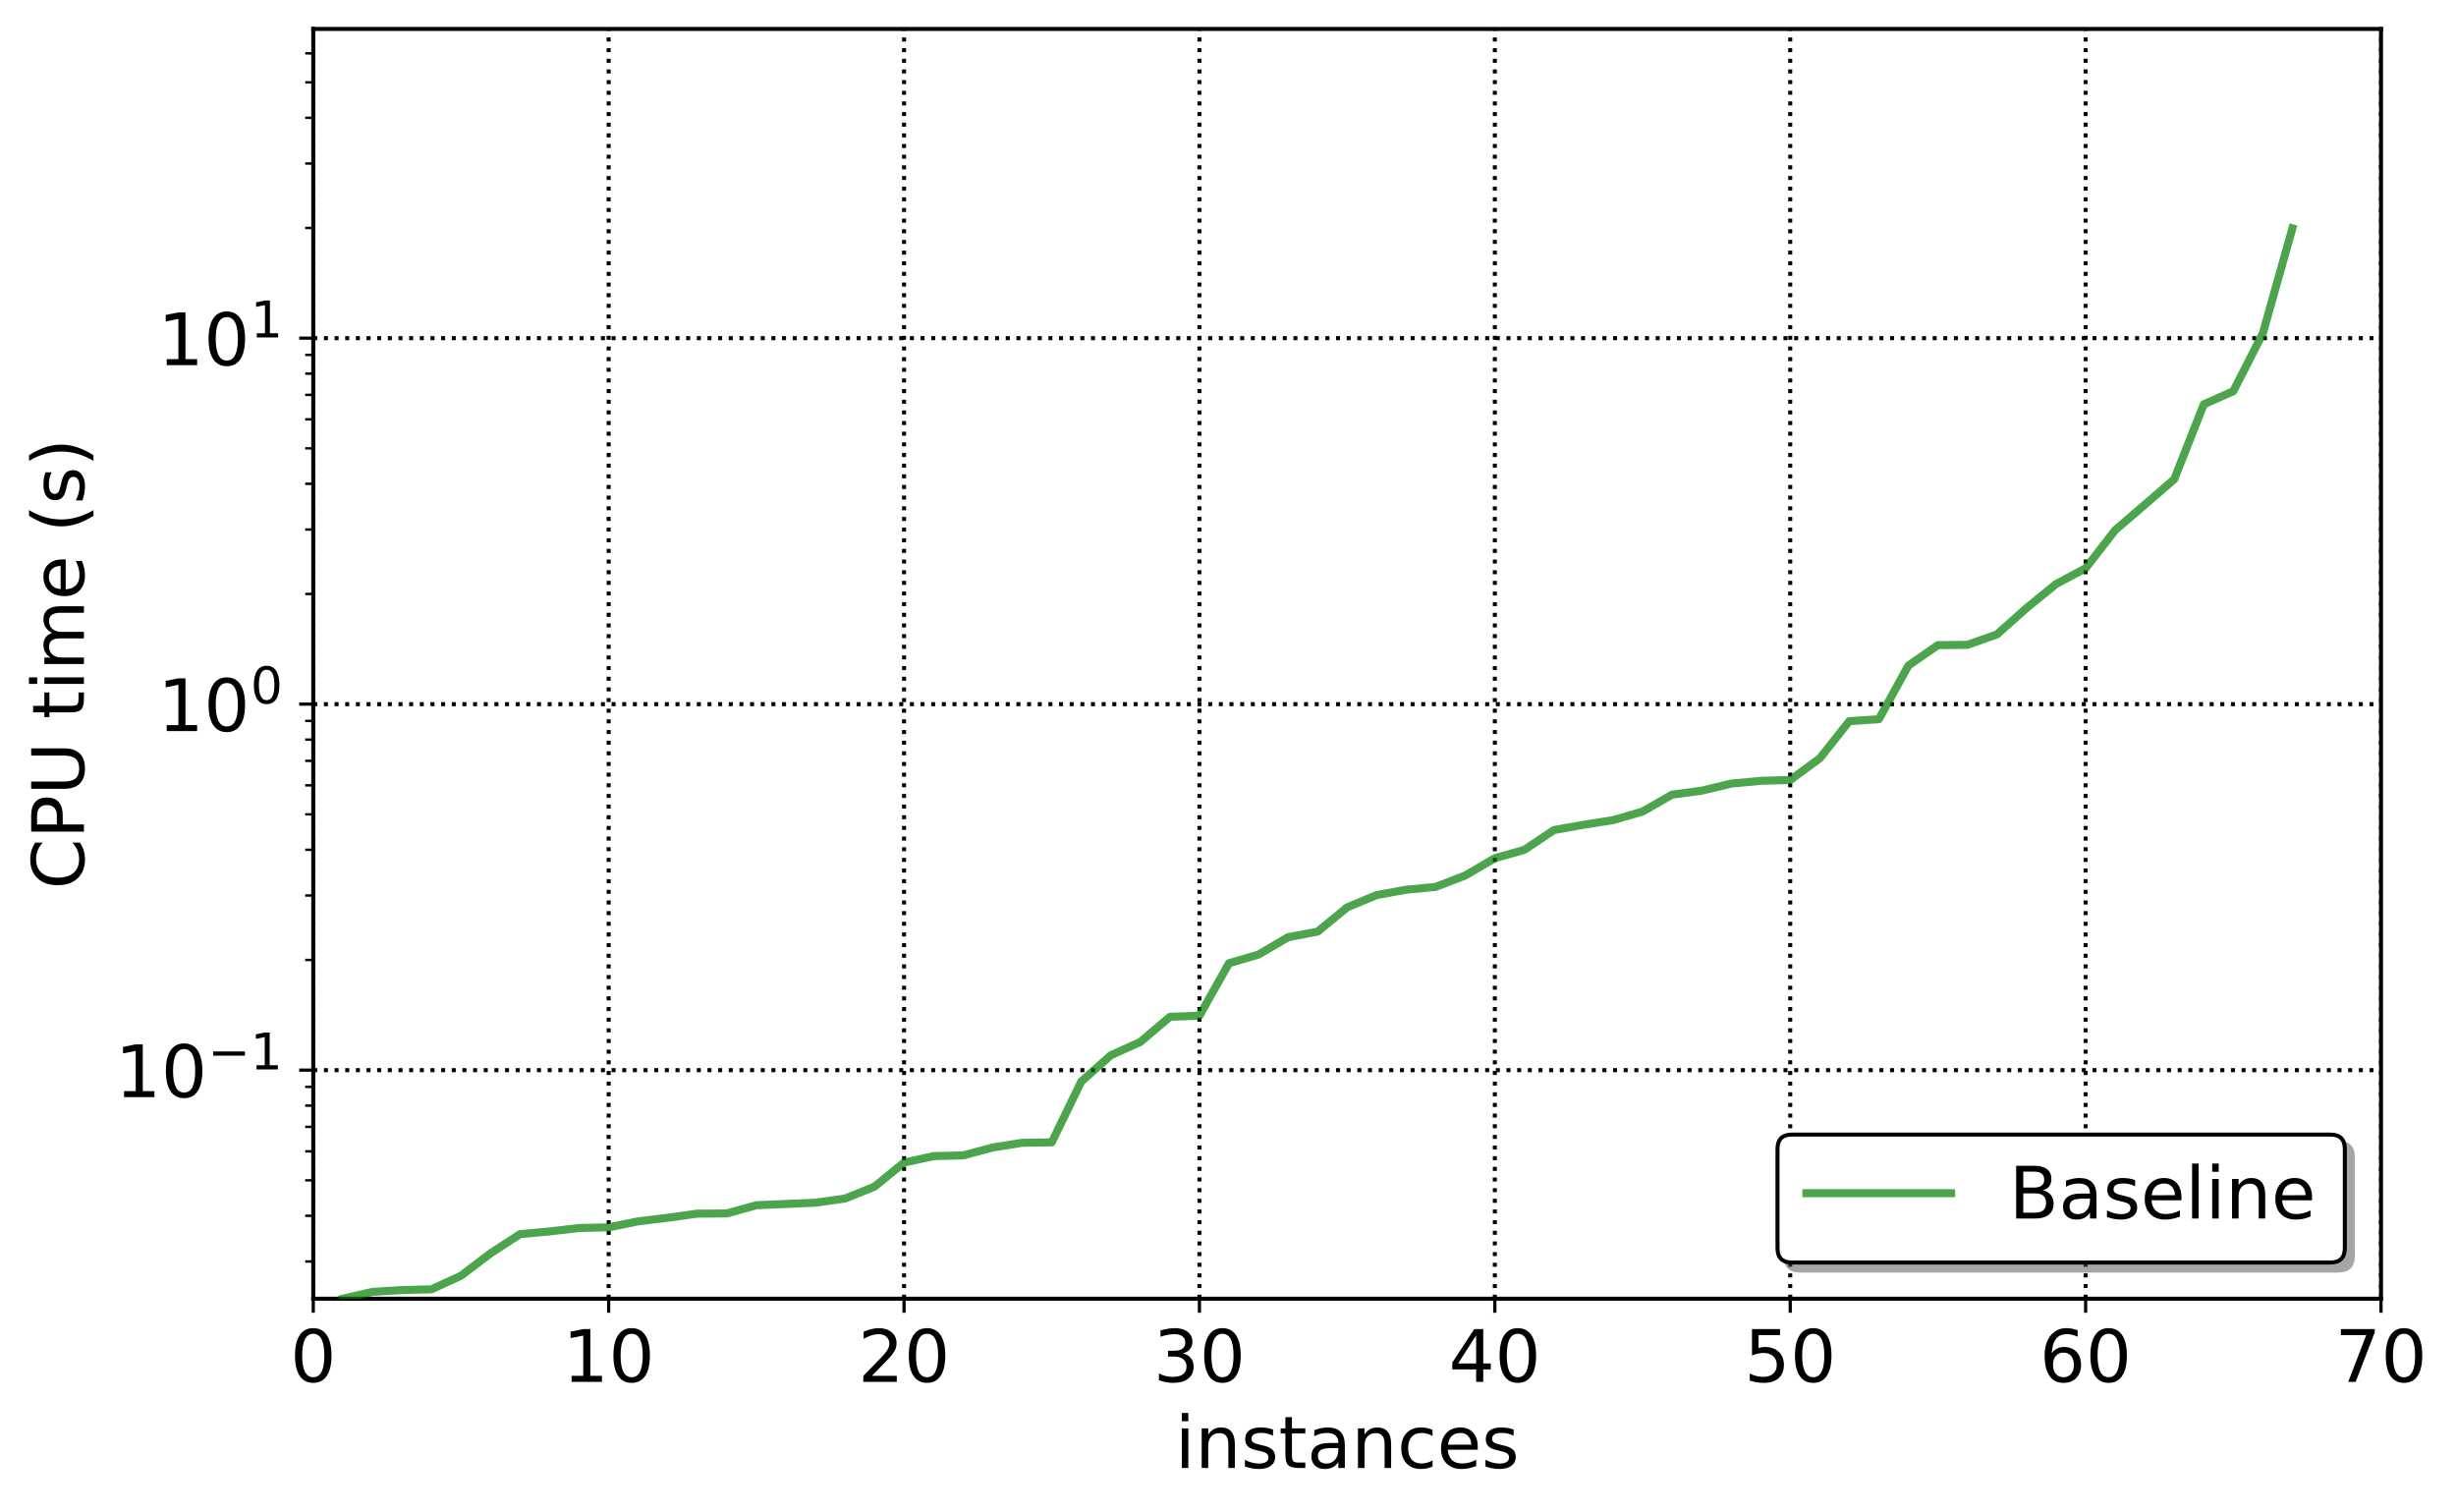
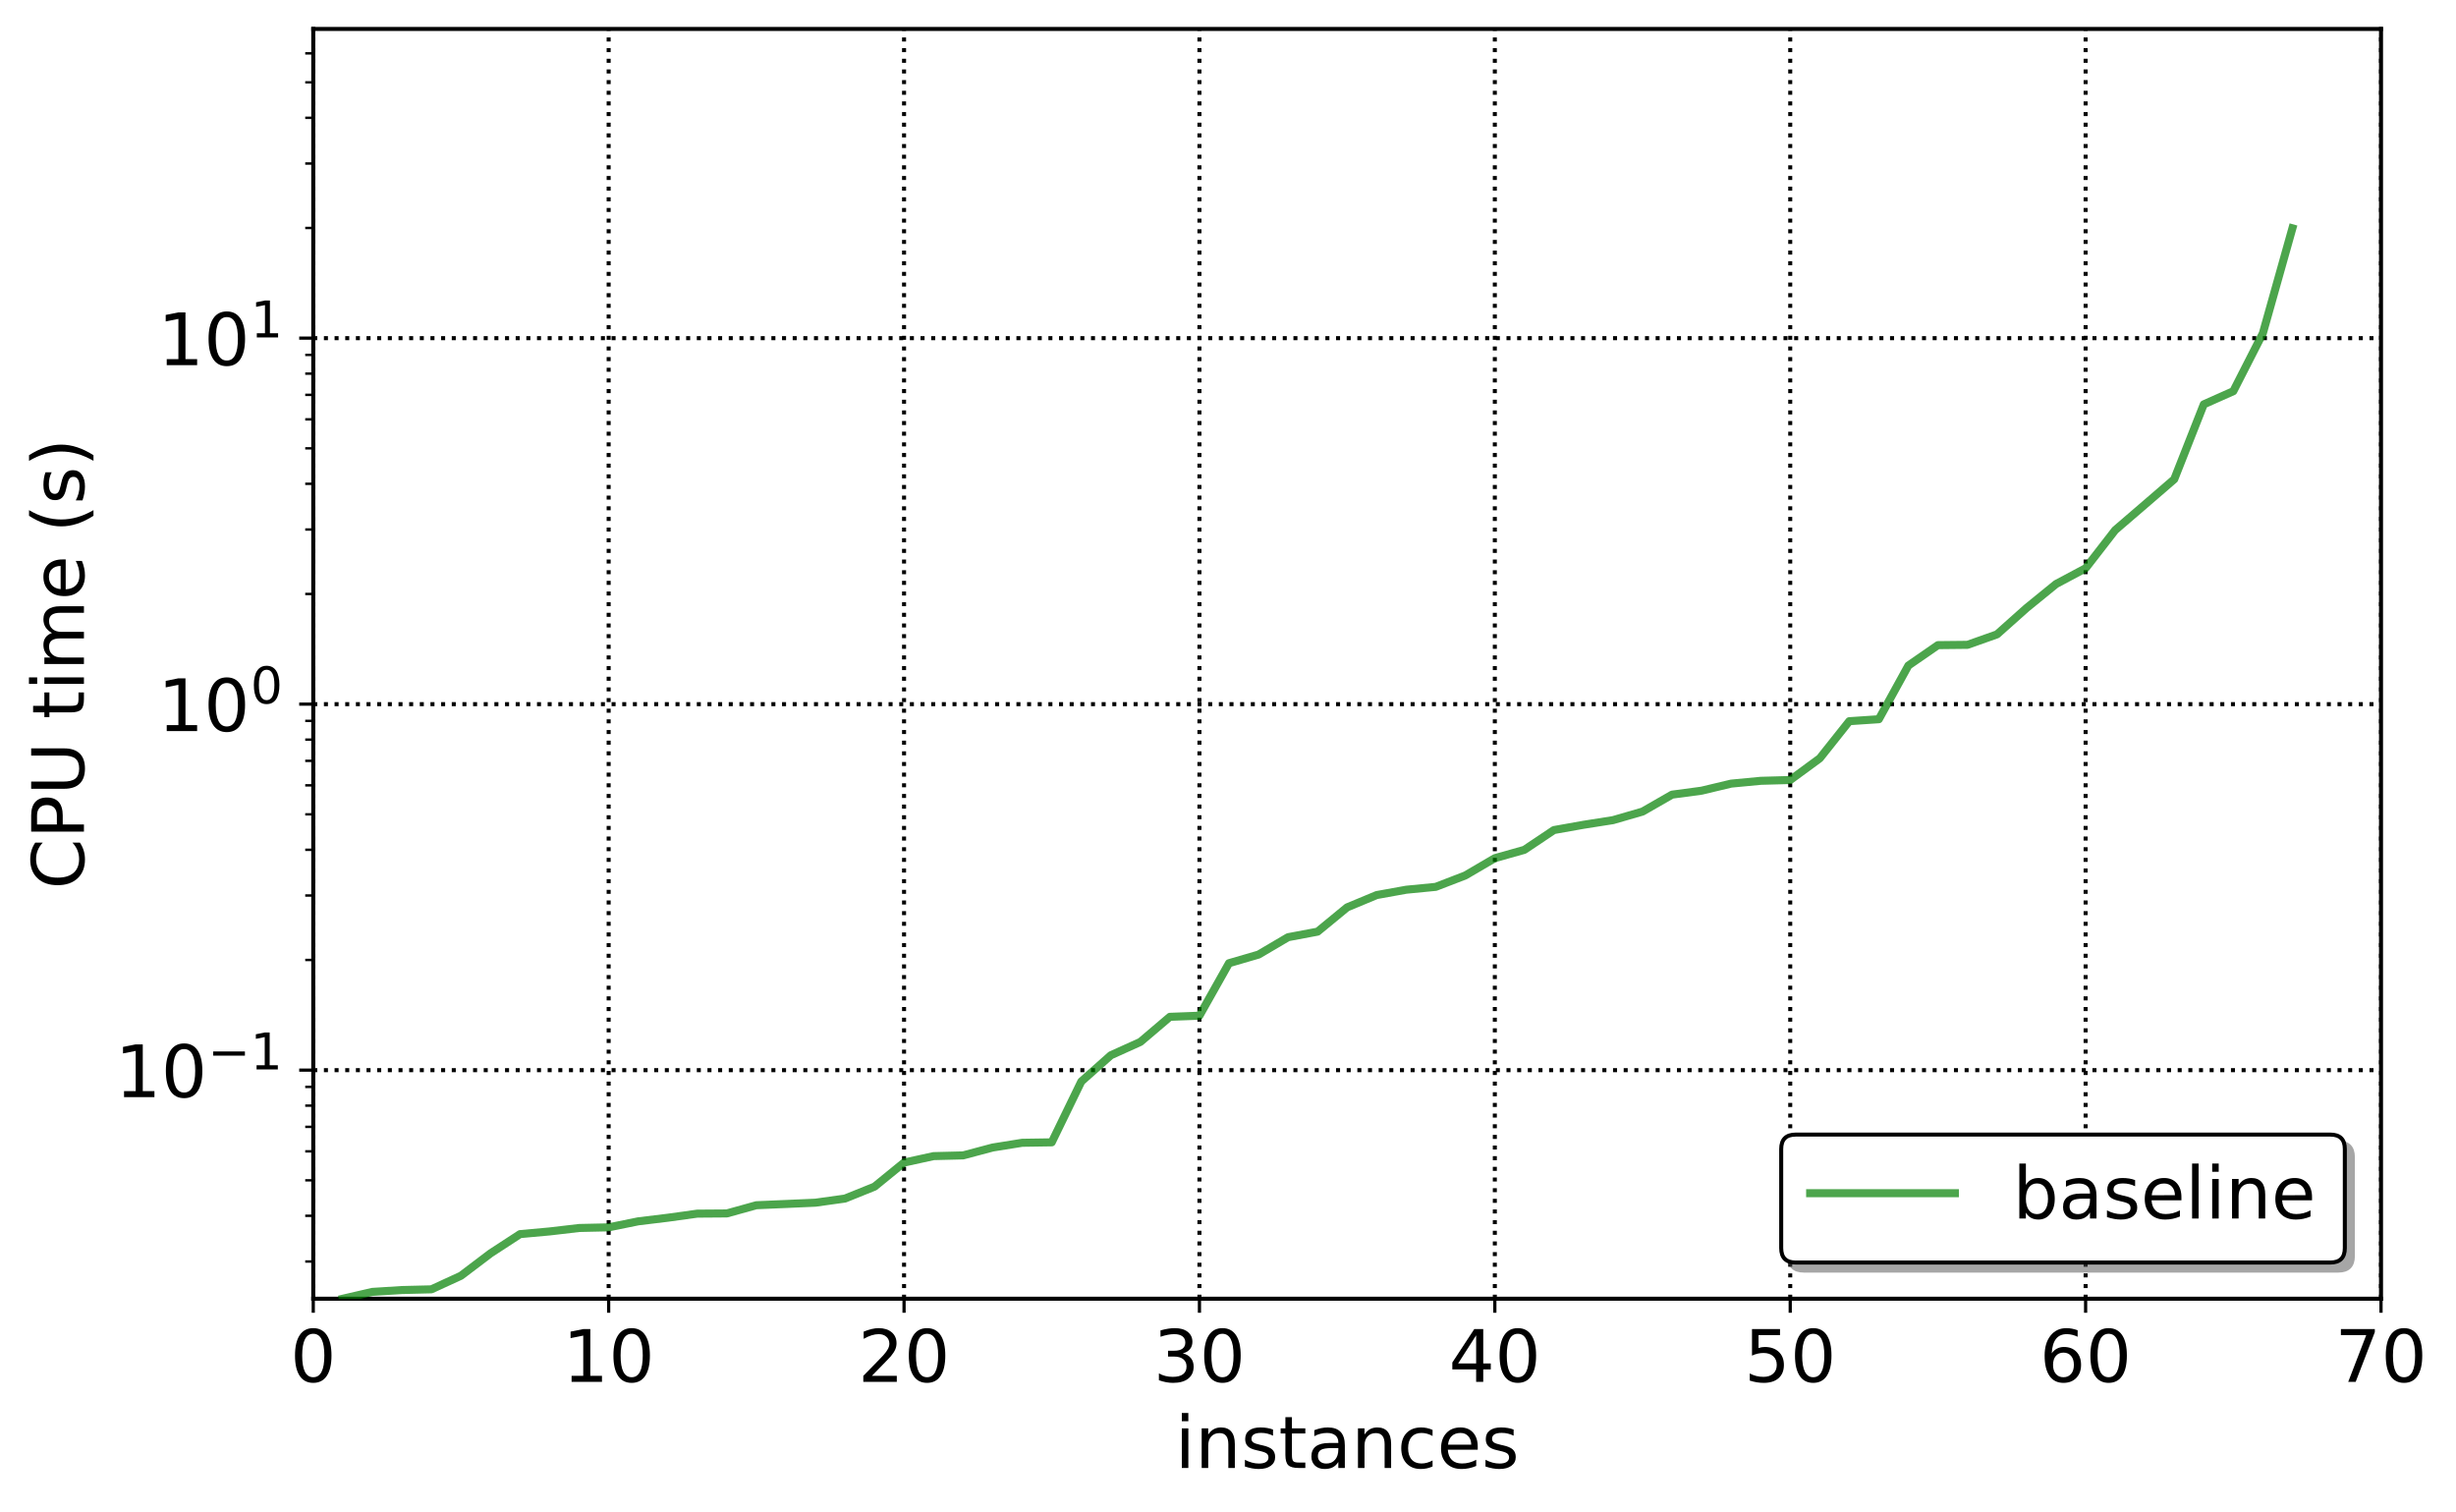
<svg xmlns="http://www.w3.org/2000/svg" xmlns:xlink="http://www.w3.org/1999/xlink" width="610.899pt" height="376.061pt" viewBox="0 0 610.899 376.061" version="1.1">
  <defs>
    <style type="text/css">*{stroke-linejoin: round; stroke-linecap: butt}</style>
  </defs>
  <g id="figure_1">
    <g id="patch_1">
      <path d="M 0 376.061  L 610.899 376.061  L 610.899 0  L 0 0  z " style="fill: #ffffff" />
    </g>
    <g id="axes_1">
      <g id="patch_2">
        <path d="M 77.921 323.02  L 592.247 323.02  L 592.247 7.2  L 77.921 7.2  z " style="fill: #ffffff" />
      </g>
      <g id="matplotlib.axis_1">
        <g id="xtick_1">
          <g id="line2d_1">
-             <path d="M 77.921 323.02  L 77.921 7.2  " clip-path="url(#pae7930eea4)" style="fill: none; stroke-dasharray: 1,1.65; stroke-dashoffset: 0; stroke: #000000" />
+             <path d="M 77.921 323.02  L 77.921 7.2  " clip-path="url(#pc6c6a4ef9d)" style="fill: none; stroke-dasharray: 1,1.65; stroke-dashoffset: 0; stroke: #000000" />
          </g>
          <g id="line2d_2">
            <defs>
-               <path id="m07f8ec236f" d="M 0 0  L 0 3.5  " style="stroke: #000000; stroke-width: 0.8" />
+               <path id="me7d4c1f63d" d="M 0 0  L 0 3.5  " style="stroke: #000000; stroke-width: 0.8" />
            </defs>
            <g>
-               <use xlink:href="#m07f8ec236f" x="77.921" y="323.02" style="stroke: #000000; stroke-width: 0.8" />
+               <use xlink:href="#me7d4c1f63d" x="77.921" y="323.02" style="stroke: #000000; stroke-width: 0.8" />
            </g>
          </g>
          <g id="text_1">
            <g transform="translate(72.19437 343.6973) scale(0.18 -0.18)">
              <defs>
                <path id="DejaVuSans-30" d="M 2034 4250  Q 1547 4250 1301 3770  Q 1056 3291 1056 2328  Q 1056 1369 1301 889  Q 1547 409 2034 409  Q 2525 409 2770 889  Q 3016 1369 3016 2328  Q 3016 3291 2770 3770  Q 2525 4250 2034 4250  z M 2034 4750  Q 2819 4750 3233 4129  Q 3647 3509 3647 2328  Q 3647 1150 3233 529  Q 2819 -91 2034 -91  Q 1250 -91 836 529  Q 422 1150 422 2328  Q 422 3509 836 4129  Q 1250 4750 2034 4750  z " transform="scale(0.015625)" />
              </defs>
              <use xlink:href="#DejaVuSans-30" />
            </g>
          </g>
        </g>
        <g id="xtick_2">
          <g id="line2d_3">
-             <path d="M 151.396 323.02  L 151.396 7.2  " clip-path="url(#pae7930eea4)" style="fill: none; stroke-dasharray: 1,1.65; stroke-dashoffset: 0; stroke: #000000" />
+             <path d="M 151.396 323.02  L 151.396 7.2  " clip-path="url(#pc6c6a4ef9d)" style="fill: none; stroke-dasharray: 1,1.65; stroke-dashoffset: 0; stroke: #000000" />
          </g>
          <g id="line2d_4">
            <g>
-               <use xlink:href="#m07f8ec236f" x="151.396" y="323.02" style="stroke: #000000; stroke-width: 0.8" />
+               <use xlink:href="#me7d4c1f63d" x="151.396" y="323.02" style="stroke: #000000; stroke-width: 0.8" />
            </g>
          </g>
          <g id="text_2">
            <g transform="translate(139.9433 343.6973) scale(0.18 -0.18)">
              <defs>
                <path id="DejaVuSans-31" d="M 794 531  L 1825 531  L 1825 4091  L 703 3866  L 703 4441  L 1819 4666  L 2450 4666  L 2450 531  L 3481 531  L 3481 0  L 794 0  L 794 531  z " transform="scale(0.015625)" />
              </defs>
              <use xlink:href="#DejaVuSans-31" />
              <use xlink:href="#DejaVuSans-30" x="63.623" />
            </g>
          </g>
        </g>
        <g id="xtick_3">
          <g id="line2d_5">
-             <path d="M 224.871 323.02  L 224.871 7.2  " clip-path="url(#pae7930eea4)" style="fill: none; stroke-dasharray: 1,1.65; stroke-dashoffset: 0; stroke: #000000" />
+             <path d="M 224.871 323.02  L 224.871 7.2  " clip-path="url(#pc6c6a4ef9d)" style="fill: none; stroke-dasharray: 1,1.65; stroke-dashoffset: 0; stroke: #000000" />
          </g>
          <g id="line2d_6">
            <g>
-               <use xlink:href="#m07f8ec236f" x="224.871" y="323.02" style="stroke: #000000; stroke-width: 0.8" />
+               <use xlink:href="#me7d4c1f63d" x="224.871" y="323.02" style="stroke: #000000; stroke-width: 0.8" />
            </g>
          </g>
          <g id="text_3">
            <g transform="translate(213.4184 343.6973) scale(0.18 -0.18)">
              <defs>
                <path id="DejaVuSans-32" d="M 1228 531  L 3431 531  L 3431 0  L 469 0  L 469 531  Q 828 903 1448 1529  Q 2069 2156 2228 2338  Q 2531 2678 2651 2914  Q 2772 3150 2772 3378  Q 2772 3750 2511 3984  Q 2250 4219 1831 4219  Q 1534 4219 1204 4116  Q 875 4013 500 3803  L 500 4441  Q 881 4594 1212 4672  Q 1544 4750 1819 4750  Q 2544 4750 2975 4387  Q 3406 4025 3406 3419  Q 3406 3131 3298 2873  Q 3191 2616 2906 2266  Q 2828 2175 2409 1742  Q 1991 1309 1228 531  z " transform="scale(0.015625)" />
              </defs>
              <use xlink:href="#DejaVuSans-32" />
              <use xlink:href="#DejaVuSans-30" x="63.623" />
            </g>
          </g>
        </g>
        <g id="xtick_4">
          <g id="line2d_7">
-             <path d="M 298.346 323.02  L 298.346 7.2  " clip-path="url(#pae7930eea4)" style="fill: none; stroke-dasharray: 1,1.65; stroke-dashoffset: 0; stroke: #000000" />
+             <path d="M 298.346 323.02  L 298.346 7.2  " clip-path="url(#pc6c6a4ef9d)" style="fill: none; stroke-dasharray: 1,1.65; stroke-dashoffset: 0; stroke: #000000" />
          </g>
          <g id="line2d_8">
            <g>
-               <use xlink:href="#m07f8ec236f" x="298.346" y="323.02" style="stroke: #000000; stroke-width: 0.8" />
+               <use xlink:href="#me7d4c1f63d" x="298.346" y="323.02" style="stroke: #000000; stroke-width: 0.8" />
            </g>
          </g>
          <g id="text_4">
            <g transform="translate(286.8935 343.6973) scale(0.18 -0.18)">
              <defs>
                <path id="DejaVuSans-33" d="M 2597 2516  Q 3050 2419 3304 2112  Q 3559 1806 3559 1356  Q 3559 666 3084 287  Q 2609 -91 1734 -91  Q 1441 -91 1130 -33  Q 819 25 488 141  L 488 750  Q 750 597 1062 519  Q 1375 441 1716 441  Q 2309 441 2620 675  Q 2931 909 2931 1356  Q 2931 1769 2642 2001  Q 2353 2234 1838 2234  L 1294 2234  L 1294 2753  L 1863 2753  Q 2328 2753 2575 2939  Q 2822 3125 2822 3475  Q 2822 3834 2567 4026  Q 2313 4219 1838 4219  Q 1578 4219 1281 4162  Q 984 4106 628 3988  L 628 4550  Q 988 4650 1302 4700  Q 1616 4750 1894 4750  Q 2613 4750 3031 4423  Q 3450 4097 3450 3541  Q 3450 3153 3228 2886  Q 3006 2619 2597 2516  z " transform="scale(0.015625)" />
              </defs>
              <use xlink:href="#DejaVuSans-33" />
              <use xlink:href="#DejaVuSans-30" x="63.623" />
            </g>
          </g>
        </g>
        <g id="xtick_5">
          <g id="line2d_9">
-             <path d="M 371.821 323.02  L 371.821 7.2  " clip-path="url(#pae7930eea4)" style="fill: none; stroke-dasharray: 1,1.65; stroke-dashoffset: 0; stroke: #000000" />
+             <path d="M 371.821 323.02  L 371.821 7.2  " clip-path="url(#pc6c6a4ef9d)" style="fill: none; stroke-dasharray: 1,1.65; stroke-dashoffset: 0; stroke: #000000" />
          </g>
          <g id="line2d_10">
            <g>
-               <use xlink:href="#m07f8ec236f" x="371.821" y="323.02" style="stroke: #000000; stroke-width: 0.8" />
+               <use xlink:href="#me7d4c1f63d" x="371.821" y="323.02" style="stroke: #000000; stroke-width: 0.8" />
            </g>
          </g>
          <g id="text_5">
            <g transform="translate(360.3686 343.6973) scale(0.18 -0.18)">
              <defs>
                <path id="DejaVuSans-34" d="M 2419 4116  L 825 1625  L 2419 1625  L 2419 4116  z M 2253 4666  L 3047 4666  L 3047 1625  L 3713 1625  L 3713 1100  L 3047 1100  L 3047 0  L 2419 0  L 2419 1100  L 313 1100  L 313 1709  L 2253 4666  z " transform="scale(0.015625)" />
              </defs>
              <use xlink:href="#DejaVuSans-34" />
              <use xlink:href="#DejaVuSans-30" x="63.623" />
            </g>
          </g>
        </g>
        <g id="xtick_6">
          <g id="line2d_11">
-             <path d="M 445.296 323.02  L 445.296 7.2  " clip-path="url(#pae7930eea4)" style="fill: none; stroke-dasharray: 1,1.65; stroke-dashoffset: 0; stroke: #000000" />
+             <path d="M 445.296 323.02  L 445.296 7.2  " clip-path="url(#pc6c6a4ef9d)" style="fill: none; stroke-dasharray: 1,1.65; stroke-dashoffset: 0; stroke: #000000" />
          </g>
          <g id="line2d_12">
            <g>
-               <use xlink:href="#m07f8ec236f" x="445.296" y="323.02" style="stroke: #000000; stroke-width: 0.8" />
+               <use xlink:href="#me7d4c1f63d" x="445.296" y="323.02" style="stroke: #000000; stroke-width: 0.8" />
            </g>
          </g>
          <g id="text_6">
            <g transform="translate(433.8438 343.6973) scale(0.18 -0.18)">
              <defs>
                <path id="DejaVuSans-35" d="M 691 4666  L 3169 4666  L 3169 4134  L 1269 4134  L 1269 2991  Q 1406 3038 1543 3061  Q 1681 3084 1819 3084  Q 2600 3084 3056 2656  Q 3513 2228 3513 1497  Q 3513 744 3044 326  Q 2575 -91 1722 -91  Q 1428 -91 1123 -41  Q 819 9 494 109  L 494 744  Q 775 591 1075 516  Q 1375 441 1709 441  Q 2250 441 2565 725  Q 2881 1009 2881 1497  Q 2881 1984 2565 2268  Q 2250 2553 1709 2553  Q 1456 2553 1204 2497  Q 953 2441 691 2322  L 691 4666  z " transform="scale(0.015625)" />
              </defs>
              <use xlink:href="#DejaVuSans-35" />
              <use xlink:href="#DejaVuSans-30" x="63.623" />
            </g>
          </g>
        </g>
        <g id="xtick_7">
          <g id="line2d_13">
-             <path d="M 518.771 323.02  L 518.771 7.2  " clip-path="url(#pae7930eea4)" style="fill: none; stroke-dasharray: 1,1.65; stroke-dashoffset: 0; stroke: #000000" />
+             <path d="M 518.771 323.02  L 518.771 7.2  " clip-path="url(#pc6c6a4ef9d)" style="fill: none; stroke-dasharray: 1,1.65; stroke-dashoffset: 0; stroke: #000000" />
          </g>
          <g id="line2d_14">
            <g>
-               <use xlink:href="#m07f8ec236f" x="518.771" y="323.02" style="stroke: #000000; stroke-width: 0.8" />
+               <use xlink:href="#me7d4c1f63d" x="518.771" y="323.02" style="stroke: #000000; stroke-width: 0.8" />
            </g>
          </g>
          <g id="text_7">
            <g transform="translate(507.3189 343.6973) scale(0.18 -0.18)">
              <defs>
                <path id="DejaVuSans-36" d="M 2113 2584  Q 1688 2584 1439 2293  Q 1191 2003 1191 1497  Q 1191 994 1439 701  Q 1688 409 2113 409  Q 2538 409 2786 701  Q 3034 994 3034 1497  Q 3034 2003 2786 2293  Q 2538 2584 2113 2584  z M 3366 4563  L 3366 3988  Q 3128 4100 2886 4159  Q 2644 4219 2406 4219  Q 1781 4219 1451 3797  Q 1122 3375 1075 2522  Q 1259 2794 1537 2939  Q 1816 3084 2150 3084  Q 2853 3084 3261 2657  Q 3669 2231 3669 1497  Q 3669 778 3244 343  Q 2819 -91 2113 -91  Q 1303 -91 875 529  Q 447 1150 447 2328  Q 447 3434 972 4092  Q 1497 4750 2381 4750  Q 2619 4750 2861 4703  Q 3103 4656 3366 4563  z " transform="scale(0.015625)" />
              </defs>
              <use xlink:href="#DejaVuSans-36" />
              <use xlink:href="#DejaVuSans-30" x="63.623" />
            </g>
          </g>
        </g>
        <g id="xtick_8">
          <g id="line2d_15">
-             <path d="M 592.247 323.02  L 592.247 7.2  " clip-path="url(#pae7930eea4)" style="fill: none; stroke-dasharray: 1,1.65; stroke-dashoffset: 0; stroke: #000000" />
+             <path d="M 592.247 323.02  L 592.247 7.2  " clip-path="url(#pc6c6a4ef9d)" style="fill: none; stroke-dasharray: 1,1.65; stroke-dashoffset: 0; stroke: #000000" />
          </g>
          <g id="line2d_16">
            <g>
-               <use xlink:href="#m07f8ec236f" x="592.247" y="323.02" style="stroke: #000000; stroke-width: 0.8" />
+               <use xlink:href="#me7d4c1f63d" x="592.247" y="323.02" style="stroke: #000000; stroke-width: 0.8" />
            </g>
          </g>
          <g id="text_8">
            <g transform="translate(580.794 343.6973) scale(0.18 -0.18)">
              <defs>
                <path id="DejaVuSans-37" d="M 525 4666  L 3525 4666  L 3525 4397  L 1831 0  L 1172 0  L 2766 4134  L 525 4134  L 525 4666  z " transform="scale(0.015625)" />
              </defs>
              <use xlink:href="#DejaVuSans-37" />
              <use xlink:href="#DejaVuSans-30" x="63.623" />
            </g>
          </g>
        </g>
        <g id="text_9">
          <g transform="translate(292.2689 365.1179) scale(0.18 -0.18)">
            <defs>
              <path id="DejaVuSans-69" d="M 603 3500  L 1178 3500  L 1178 0  L 603 0  L 603 3500  z M 603 4863  L 1178 4863  L 1178 4134  L 603 4134  L 603 4863  z " transform="scale(0.015625)" />
              <path id="DejaVuSans-6e" d="M 3513 2113  L 3513 0  L 2938 0  L 2938 2094  Q 2938 2591 2744 2837  Q 2550 3084 2163 3084  Q 1697 3084 1428 2787  Q 1159 2491 1159 1978  L 1159 0  L 581 0  L 581 3500  L 1159 3500  L 1159 2956  Q 1366 3272 1645 3428  Q 1925 3584 2291 3584  Q 2894 3584 3203 3211  Q 3513 2838 3513 2113  z " transform="scale(0.015625)" />
              <path id="DejaVuSans-73" d="M 2834 3397  L 2834 2853  Q 2591 2978 2328 3040  Q 2066 3103 1784 3103  Q 1356 3103 1142 2972  Q 928 2841 928 2578  Q 928 2378 1081 2264  Q 1234 2150 1697 2047  L 1894 2003  Q 2506 1872 2764 1633  Q 3022 1394 3022 966  Q 3022 478 2636 193  Q 2250 -91 1575 -91  Q 1294 -91 989 -36  Q 684 19 347 128  L 347 722  Q 666 556 975 473  Q 1284 391 1588 391  Q 1994 391 2212 530  Q 2431 669 2431 922  Q 2431 1156 2273 1281  Q 2116 1406 1581 1522  L 1381 1569  Q 847 1681 609 1914  Q 372 2147 372 2553  Q 372 3047 722 3315  Q 1072 3584 1716 3584  Q 2034 3584 2315 3537  Q 2597 3491 2834 3397  z " transform="scale(0.015625)" />
              <path id="DejaVuSans-74" d="M 1172 4494  L 1172 3500  L 2356 3500  L 2356 3053  L 1172 3053  L 1172 1153  Q 1172 725 1289 603  Q 1406 481 1766 481  L 2356 481  L 2356 0  L 1766 0  Q 1100 0 847 248  Q 594 497 594 1153  L 594 3053  L 172 3053  L 172 3500  L 594 3500  L 594 4494  L 1172 4494  z " transform="scale(0.015625)" />
              <path id="DejaVuSans-61" d="M 2194 1759  Q 1497 1759 1228 1600  Q 959 1441 959 1056  Q 959 750 1161 570  Q 1363 391 1709 391  Q 2188 391 2477 730  Q 2766 1069 2766 1631  L 2766 1759  L 2194 1759  z M 3341 1997  L 3341 0  L 2766 0  L 2766 531  Q 2569 213 2275 61  Q 1981 -91 1556 -91  Q 1019 -91 701 211  Q 384 513 384 1019  Q 384 1609 779 1909  Q 1175 2209 1959 2209  L 2766 2209  L 2766 2266  Q 2766 2663 2505 2880  Q 2244 3097 1772 3097  Q 1472 3097 1187 3025  Q 903 2953 641 2809  L 641 3341  Q 956 3463 1253 3523  Q 1550 3584 1831 3584  Q 2591 3584 2966 3190  Q 3341 2797 3341 1997  z " transform="scale(0.015625)" />
              <path id="DejaVuSans-63" d="M 3122 3366  L 3122 2828  Q 2878 2963 2633 3030  Q 2388 3097 2138 3097  Q 1578 3097 1268 2742  Q 959 2388 959 1747  Q 959 1106 1268 751  Q 1578 397 2138 397  Q 2388 397 2633 464  Q 2878 531 3122 666  L 3122 134  Q 2881 22 2623 -34  Q 2366 -91 2075 -91  Q 1284 -91 818 406  Q 353 903 353 1747  Q 353 2603 823 3093  Q 1294 3584 2113 3584  Q 2378 3584 2631 3529  Q 2884 3475 3122 3366  z " transform="scale(0.015625)" />
              <path id="DejaVuSans-65" d="M 3597 1894  L 3597 1613  L 953 1613  Q 991 1019 1311 708  Q 1631 397 2203 397  Q 2534 397 2845 478  Q 3156 559 3463 722  L 3463 178  Q 3153 47 2828 -22  Q 2503 -91 2169 -91  Q 1331 -91 842 396  Q 353 884 353 1716  Q 353 2575 817 3079  Q 1281 3584 2069 3584  Q 2775 3584 3186 3129  Q 3597 2675 3597 1894  z M 3022 2063  Q 3016 2534 2758 2815  Q 2500 3097 2075 3097  Q 1594 3097 1305 2825  Q 1016 2553 972 2059  L 3022 2063  z " transform="scale(0.015625)" />
            </defs>
            <use xlink:href="#DejaVuSans-69" />
            <use xlink:href="#DejaVuSans-6e" x="27.783" />
            <use xlink:href="#DejaVuSans-73" x="91.162" />
            <use xlink:href="#DejaVuSans-74" x="143.262" />
            <use xlink:href="#DejaVuSans-61" x="182.471" />
            <use xlink:href="#DejaVuSans-6e" x="243.75" />
            <use xlink:href="#DejaVuSans-63" x="307.129" />
            <use xlink:href="#DejaVuSans-65" x="362.109" />
            <use xlink:href="#DejaVuSans-73" x="423.633" />
          </g>
        </g>
      </g>
      <g id="matplotlib.axis_2">
        <g id="ytick_1">
          <g id="line2d_17">
-             <path d="M 77.921 266.171  L 592.247 266.171  " clip-path="url(#pae7930eea4)" style="fill: none; stroke-dasharray: 1,1.65; stroke-dashoffset: 0; stroke: #000000" />
+             <path d="M 77.921 266.171  L 592.247 266.171  " clip-path="url(#pc6c6a4ef9d)" style="fill: none; stroke-dasharray: 1,1.65; stroke-dashoffset: 0; stroke: #000000" />
          </g>
          <g id="line2d_18">
            <defs>
-               <path id="mfdfafe9f06" d="M 0 0  L -3.5 0  " style="stroke: #000000; stroke-width: 0.8" />
+               <path id="mf6df06c1ba" d="M 0 0  L -3.5 0  " style="stroke: #000000; stroke-width: 0.8" />
            </defs>
            <g>
-               <use xlink:href="#mfdfafe9f06" x="77.921" y="266.171" style="stroke: #000000; stroke-width: 0.8" />
+               <use xlink:href="#mf6df06c1ba" x="77.921" y="266.171" style="stroke: #000000; stroke-width: 0.8" />
            </g>
          </g>
          <g id="text_10">
            <g transform="translate(28.62063 273.0091) scale(0.18 -0.18)">
              <defs>
                <path id="DejaVuSans-2212" d="M 678 2272  L 4684 2272  L 4684 1741  L 678 1741  L 678 2272  z " transform="scale(0.015625)" />
              </defs>
              <use xlink:href="#DejaVuSans-31" transform="translate(0 0.684375)" />
              <use xlink:href="#DejaVuSans-30" transform="translate(63.62305 0.684375)" />
              <use xlink:href="#DejaVuSans-2212" transform="translate(128.2031 38.96563) scale(0.7)" />
              <use xlink:href="#DejaVuSans-31" transform="translate(186.8555 38.96563) scale(0.7)" />
            </g>
          </g>
        </g>
        <g id="ytick_2">
          <g id="line2d_19">
-             <path d="M 77.921 175.139  L 592.247 175.139  " clip-path="url(#pae7930eea4)" style="fill: none; stroke-dasharray: 1,1.65; stroke-dashoffset: 0; stroke: #000000" />
+             <path d="M 77.921 175.139  L 592.247 175.139  " clip-path="url(#pc6c6a4ef9d)" style="fill: none; stroke-dasharray: 1,1.65; stroke-dashoffset: 0; stroke: #000000" />
          </g>
          <g id="line2d_20">
            <g>
-               <use xlink:href="#mfdfafe9f06" x="77.921" y="175.139" style="stroke: #000000; stroke-width: 0.8" />
+               <use xlink:href="#mf6df06c1ba" x="77.921" y="175.139" style="stroke: #000000; stroke-width: 0.8" />
            </g>
          </g>
          <g id="text_11">
            <g transform="translate(39.24063 181.9773) scale(0.18 -0.18)">
              <use xlink:href="#DejaVuSans-31" transform="translate(0 0.765625)" />
              <use xlink:href="#DejaVuSans-30" transform="translate(63.62305 0.765625)" />
              <use xlink:href="#DejaVuSans-30" transform="translate(128.2031 39.04688) scale(0.7)" />
            </g>
          </g>
        </g>
        <g id="ytick_3">
          <g id="line2d_21">
-             <path d="M 77.921 84.107  L 592.247 84.107  " clip-path="url(#pae7930eea4)" style="fill: none; stroke-dasharray: 1,1.65; stroke-dashoffset: 0; stroke: #000000" />
+             <path d="M 77.921 84.107  L 592.247 84.107  " clip-path="url(#pc6c6a4ef9d)" style="fill: none; stroke-dasharray: 1,1.65; stroke-dashoffset: 0; stroke: #000000" />
          </g>
          <g id="line2d_22">
            <g>
-               <use xlink:href="#mfdfafe9f06" x="77.921" y="84.107" style="stroke: #000000; stroke-width: 0.8" />
+               <use xlink:href="#mf6df06c1ba" x="77.921" y="84.107" style="stroke: #000000; stroke-width: 0.8" />
            </g>
          </g>
          <g id="text_12">
            <g transform="translate(39.24063 90.94553) scale(0.18 -0.18)">
              <use xlink:href="#DejaVuSans-31" transform="translate(0 0.684375)" />
              <use xlink:href="#DejaVuSans-30" transform="translate(63.62305 0.684375)" />
              <use xlink:href="#DejaVuSans-31" transform="translate(128.2031 38.96563) scale(0.7)" />
            </g>
          </g>
        </g>
        <g id="ytick_4">
          <g id="line2d_23">
            <defs>
-               <path id="m1780205934" d="M 0 0  L -2 0  " style="stroke: #000000; stroke-width: 0.6" />
+               <path id="md35f37c840" d="M 0 0  L -2 0  " style="stroke: #000000; stroke-width: 0.6" />
            </defs>
            <g>
-               <use xlink:href="#m1780205934" x="77.921" y="313.769" style="stroke: #000000; stroke-width: 0.6" />
+               <use xlink:href="#md35f37c840" x="77.921" y="313.769" style="stroke: #000000; stroke-width: 0.6" />
            </g>
          </g>
        </g>
        <g id="ytick_5">
          <g id="line2d_24">
            <g>
-               <use xlink:href="#m1780205934" x="77.921" y="302.396" style="stroke: #000000; stroke-width: 0.6" />
+               <use xlink:href="#md35f37c840" x="77.921" y="302.396" style="stroke: #000000; stroke-width: 0.6" />
            </g>
          </g>
        </g>
        <g id="ytick_6">
          <g id="line2d_25">
            <g>
-               <use xlink:href="#m1780205934" x="77.921" y="293.574" style="stroke: #000000; stroke-width: 0.6" />
+               <use xlink:href="#md35f37c840" x="77.921" y="293.574" style="stroke: #000000; stroke-width: 0.6" />
            </g>
          </g>
        </g>
        <g id="ytick_7">
          <g id="line2d_26">
            <g>
-               <use xlink:href="#m1780205934" x="77.921" y="286.366" style="stroke: #000000; stroke-width: 0.6" />
+               <use xlink:href="#md35f37c840" x="77.921" y="286.366" style="stroke: #000000; stroke-width: 0.6" />
            </g>
          </g>
        </g>
        <g id="ytick_8">
          <g id="line2d_27">
            <g>
-               <use xlink:href="#m1780205934" x="77.921" y="280.272" style="stroke: #000000; stroke-width: 0.6" />
+               <use xlink:href="#md35f37c840" x="77.921" y="280.272" style="stroke: #000000; stroke-width: 0.6" />
            </g>
          </g>
        </g>
        <g id="ytick_9">
          <g id="line2d_28">
            <g>
-               <use xlink:href="#m1780205934" x="77.921" y="274.992" style="stroke: #000000; stroke-width: 0.6" />
+               <use xlink:href="#md35f37c840" x="77.921" y="274.992" style="stroke: #000000; stroke-width: 0.6" />
            </g>
          </g>
        </g>
        <g id="ytick_10">
          <g id="line2d_29">
            <g>
-               <use xlink:href="#m1780205934" x="77.921" y="270.336" style="stroke: #000000; stroke-width: 0.6" />
+               <use xlink:href="#md35f37c840" x="77.921" y="270.336" style="stroke: #000000; stroke-width: 0.6" />
            </g>
          </g>
        </g>
        <g id="ytick_11">
          <g id="line2d_30">
            <g>
-               <use xlink:href="#m1780205934" x="77.921" y="238.767" style="stroke: #000000; stroke-width: 0.6" />
+               <use xlink:href="#md35f37c840" x="77.921" y="238.767" style="stroke: #000000; stroke-width: 0.6" />
            </g>
          </g>
        </g>
        <g id="ytick_12">
          <g id="line2d_31">
            <g>
-               <use xlink:href="#m1780205934" x="77.921" y="222.737" style="stroke: #000000; stroke-width: 0.6" />
+               <use xlink:href="#md35f37c840" x="77.921" y="222.737" style="stroke: #000000; stroke-width: 0.6" />
            </g>
          </g>
        </g>
        <g id="ytick_13">
          <g id="line2d_32">
            <g>
-               <use xlink:href="#m1780205934" x="77.921" y="211.364" style="stroke: #000000; stroke-width: 0.6" />
+               <use xlink:href="#md35f37c840" x="77.921" y="211.364" style="stroke: #000000; stroke-width: 0.6" />
            </g>
          </g>
        </g>
        <g id="ytick_14">
          <g id="line2d_33">
            <g>
-               <use xlink:href="#m1780205934" x="77.921" y="202.542" style="stroke: #000000; stroke-width: 0.6" />
+               <use xlink:href="#md35f37c840" x="77.921" y="202.542" style="stroke: #000000; stroke-width: 0.6" />
            </g>
          </g>
        </g>
        <g id="ytick_15">
          <g id="line2d_34">
            <g>
-               <use xlink:href="#m1780205934" x="77.921" y="195.334" style="stroke: #000000; stroke-width: 0.6" />
+               <use xlink:href="#md35f37c840" x="77.921" y="195.334" style="stroke: #000000; stroke-width: 0.6" />
            </g>
          </g>
        </g>
        <g id="ytick_16">
          <g id="line2d_35">
            <g>
-               <use xlink:href="#m1780205934" x="77.921" y="189.24" style="stroke: #000000; stroke-width: 0.6" />
+               <use xlink:href="#md35f37c840" x="77.921" y="189.24" style="stroke: #000000; stroke-width: 0.6" />
            </g>
          </g>
        </g>
        <g id="ytick_17">
          <g id="line2d_36">
            <g>
-               <use xlink:href="#m1780205934" x="77.921" y="183.961" style="stroke: #000000; stroke-width: 0.6" />
+               <use xlink:href="#md35f37c840" x="77.921" y="183.961" style="stroke: #000000; stroke-width: 0.6" />
            </g>
          </g>
        </g>
        <g id="ytick_18">
          <g id="line2d_37">
            <g>
-               <use xlink:href="#m1780205934" x="77.921" y="179.304" style="stroke: #000000; stroke-width: 0.6" />
+               <use xlink:href="#md35f37c840" x="77.921" y="179.304" style="stroke: #000000; stroke-width: 0.6" />
            </g>
          </g>
        </g>
        <g id="ytick_19">
          <g id="line2d_38">
            <g>
-               <use xlink:href="#m1780205934" x="77.921" y="147.735" style="stroke: #000000; stroke-width: 0.6" />
+               <use xlink:href="#md35f37c840" x="77.921" y="147.735" style="stroke: #000000; stroke-width: 0.6" />
            </g>
          </g>
        </g>
        <g id="ytick_20">
          <g id="line2d_39">
            <g>
-               <use xlink:href="#m1780205934" x="77.921" y="131.706" style="stroke: #000000; stroke-width: 0.6" />
+               <use xlink:href="#md35f37c840" x="77.921" y="131.706" style="stroke: #000000; stroke-width: 0.6" />
            </g>
          </g>
        </g>
        <g id="ytick_21">
          <g id="line2d_40">
            <g>
-               <use xlink:href="#m1780205934" x="77.921" y="120.332" style="stroke: #000000; stroke-width: 0.6" />
+               <use xlink:href="#md35f37c840" x="77.921" y="120.332" style="stroke: #000000; stroke-width: 0.6" />
            </g>
          </g>
        </g>
        <g id="ytick_22">
          <g id="line2d_41">
            <g>
-               <use xlink:href="#m1780205934" x="77.921" y="111.51" style="stroke: #000000; stroke-width: 0.6" />
+               <use xlink:href="#md35f37c840" x="77.921" y="111.51" style="stroke: #000000; stroke-width: 0.6" />
            </g>
          </g>
        </g>
        <g id="ytick_23">
          <g id="line2d_42">
            <g>
-               <use xlink:href="#m1780205934" x="77.921" y="104.302" style="stroke: #000000; stroke-width: 0.6" />
+               <use xlink:href="#md35f37c840" x="77.921" y="104.302" style="stroke: #000000; stroke-width: 0.6" />
            </g>
          </g>
        </g>
        <g id="ytick_24">
          <g id="line2d_43">
            <g>
-               <use xlink:href="#m1780205934" x="77.921" y="98.208" style="stroke: #000000; stroke-width: 0.6" />
+               <use xlink:href="#md35f37c840" x="77.921" y="98.208" style="stroke: #000000; stroke-width: 0.6" />
            </g>
          </g>
        </g>
        <g id="ytick_25">
          <g id="line2d_44">
            <g>
-               <use xlink:href="#m1780205934" x="77.921" y="92.929" style="stroke: #000000; stroke-width: 0.6" />
+               <use xlink:href="#md35f37c840" x="77.921" y="92.929" style="stroke: #000000; stroke-width: 0.6" />
            </g>
          </g>
        </g>
        <g id="ytick_26">
          <g id="line2d_45">
            <g>
-               <use xlink:href="#m1780205934" x="77.921" y="88.272" style="stroke: #000000; stroke-width: 0.6" />
+               <use xlink:href="#md35f37c840" x="77.921" y="88.272" style="stroke: #000000; stroke-width: 0.6" />
            </g>
          </g>
        </g>
        <g id="ytick_27">
          <g id="line2d_46">
            <g>
-               <use xlink:href="#m1780205934" x="77.921" y="56.704" style="stroke: #000000; stroke-width: 0.6" />
+               <use xlink:href="#md35f37c840" x="77.921" y="56.704" style="stroke: #000000; stroke-width: 0.6" />
            </g>
          </g>
        </g>
        <g id="ytick_28">
          <g id="line2d_47">
            <g>
-               <use xlink:href="#m1780205934" x="77.921" y="40.674" style="stroke: #000000; stroke-width: 0.6" />
+               <use xlink:href="#md35f37c840" x="77.921" y="40.674" style="stroke: #000000; stroke-width: 0.6" />
            </g>
          </g>
        </g>
        <g id="ytick_29">
          <g id="line2d_48">
            <g>
-               <use xlink:href="#m1780205934" x="77.921" y="29.3" style="stroke: #000000; stroke-width: 0.6" />
+               <use xlink:href="#md35f37c840" x="77.921" y="29.3" style="stroke: #000000; stroke-width: 0.6" />
            </g>
          </g>
        </g>
        <g id="ytick_30">
          <g id="line2d_49">
            <g>
-               <use xlink:href="#m1780205934" x="77.921" y="20.478" style="stroke: #000000; stroke-width: 0.6" />
+               <use xlink:href="#md35f37c840" x="77.921" y="20.478" style="stroke: #000000; stroke-width: 0.6" />
            </g>
          </g>
        </g>
        <g id="ytick_31">
          <g id="line2d_50">
            <g>
-               <use xlink:href="#m1780205934" x="77.921" y="13.27" style="stroke: #000000; stroke-width: 0.6" />
+               <use xlink:href="#md35f37c840" x="77.921" y="13.27" style="stroke: #000000; stroke-width: 0.6" />
            </g>
          </g>
        </g>
        <g id="text_13">
          <g transform="translate(20.87719 221.173) rotate(-90) scale(0.18 -0.18)">
            <defs>
              <path id="DejaVuSans-43" d="M 4122 4306  L 4122 3641  Q 3803 3938 3442 4084  Q 3081 4231 2675 4231  Q 1875 4231 1450 3742  Q 1025 3253 1025 2328  Q 1025 1406 1450 917  Q 1875 428 2675 428  Q 3081 428 3442 575  Q 3803 722 4122 1019  L 4122 359  Q 3791 134 3420 21  Q 3050 -91 2638 -91  Q 1578 -91 968 557  Q 359 1206 359 2328  Q 359 3453 968 4101  Q 1578 4750 2638 4750  Q 3056 4750 3426 4639  Q 3797 4528 4122 4306  z " transform="scale(0.015625)" />
              <path id="DejaVuSans-50" d="M 1259 4147  L 1259 2394  L 2053 2394  Q 2494 2394 2734 2622  Q 2975 2850 2975 3272  Q 2975 3691 2734 3919  Q 2494 4147 2053 4147  L 1259 4147  z M 628 4666  L 2053 4666  Q 2838 4666 3239 4311  Q 3641 3956 3641 3272  Q 3641 2581 3239 2228  Q 2838 1875 2053 1875  L 1259 1875  L 1259 0  L 628 0  L 628 4666  z " transform="scale(0.015625)" />
              <path id="DejaVuSans-55" d="M 556 4666  L 1191 4666  L 1191 1831  Q 1191 1081 1462 751  Q 1734 422 2344 422  Q 2950 422 3222 751  Q 3494 1081 3494 1831  L 3494 4666  L 4128 4666  L 4128 1753  Q 4128 841 3676 375  Q 3225 -91 2344 -91  Q 1459 -91 1007 375  Q 556 841 556 1753  L 556 4666  z " transform="scale(0.015625)" />
              <path id="DejaVuSans-20" transform="scale(0.015625)" />
              <path id="DejaVuSans-6d" d="M 3328 2828  Q 3544 3216 3844 3400  Q 4144 3584 4550 3584  Q 5097 3584 5394 3201  Q 5691 2819 5691 2113  L 5691 0  L 5113 0  L 5113 2094  Q 5113 2597 4934 2840  Q 4756 3084 4391 3084  Q 3944 3084 3684 2787  Q 3425 2491 3425 1978  L 3425 0  L 2847 0  L 2847 2094  Q 2847 2600 2669 2842  Q 2491 3084 2119 3084  Q 1678 3084 1418 2786  Q 1159 2488 1159 1978  L 1159 0  L 581 0  L 581 3500  L 1159 3500  L 1159 2956  Q 1356 3278 1631 3431  Q 1906 3584 2284 3584  Q 2666 3584 2933 3390  Q 3200 3197 3328 2828  z " transform="scale(0.015625)" />
              <path id="DejaVuSans-28" d="M 1984 4856  Q 1566 4138 1362 3434  Q 1159 2731 1159 2009  Q 1159 1288 1364 580  Q 1569 -128 1984 -844  L 1484 -844  Q 1016 -109 783 600  Q 550 1309 550 2009  Q 550 2706 781 3412  Q 1013 4119 1484 4856  L 1984 4856  z " transform="scale(0.015625)" />
              <path id="DejaVuSans-29" d="M 513 4856  L 1013 4856  Q 1481 4119 1714 3412  Q 1947 2706 1947 2009  Q 1947 1309 1714 600  Q 1481 -109 1013 -844  L 513 -844  Q 928 -128 1133 580  Q 1338 1288 1338 2009  Q 1338 2731 1133 3434  Q 928 4138 513 4856  z " transform="scale(0.015625)" />
            </defs>
            <use xlink:href="#DejaVuSans-43" />
            <use xlink:href="#DejaVuSans-50" x="69.824" />
            <use xlink:href="#DejaVuSans-55" x="130.127" />
            <use xlink:href="#DejaVuSans-20" x="203.32" />
            <use xlink:href="#DejaVuSans-74" x="235.107" />
            <use xlink:href="#DejaVuSans-69" x="274.316" />
            <use xlink:href="#DejaVuSans-6d" x="302.1" />
            <use xlink:href="#DejaVuSans-65" x="399.512" />
            <use xlink:href="#DejaVuSans-20" x="461.035" />
            <use xlink:href="#DejaVuSans-28" x="492.822" />
            <use xlink:href="#DejaVuSans-73" x="531.836" />
            <use xlink:href="#DejaVuSans-29" x="583.936" />
          </g>
        </g>
      </g>
      <g id="patch_3">
        <path d="M 77.921 323.02  L 77.921 7.2  " style="fill: none; stroke: #000000; stroke-linejoin: miter; stroke-linecap: square" />
      </g>
      <g id="patch_4">
        <path d="M 592.247 323.02  L 592.247 7.2  " style="fill: none; stroke: #000000; stroke-linejoin: miter; stroke-linecap: square" />
      </g>
      <g id="patch_5">
        <path d="M 77.921 323.02  L 592.247 323.02  " style="fill: none; stroke: #000000; stroke-linejoin: miter; stroke-linecap: square" />
      </g>
      <g id="patch_6">
        <path d="M 77.921 7.2  L 592.247 7.2  " style="fill: none; stroke: #000000; stroke-linejoin: miter; stroke-linecap: square" />
      </g>
      <g id="line2d_51">
-         <path d="M 85.268 323.02  L 92.616 321.324  L 99.963 320.863  L 107.311 320.686  L 114.658 317.306  L 122.006 311.74  L 129.353 306.953  L 136.701 306.289  L 144.048 305.429  L 151.396 305.269  L 158.743 303.774  L 166.091 302.882  L 173.438 301.861  L 180.786 301.809  L 188.133 299.77  L 195.481 299.458  L 202.828 299.137  L 210.176 298.11  L 217.523 295.148  L 224.871 289.16  L 232.218 287.553  L 239.566 287.372  L 246.913 285.417  L 254.261 284.235  L 261.608 284.125  L 268.956 269.002  L 276.303 262.469  L 283.651 259.151  L 290.998 252.907  L 298.346 252.63  L 305.694 239.57  L 313.041 237.429  L 320.389 233.104  L 327.736 231.722  L 335.084 225.682  L 342.431 222.624  L 349.779 221.295  L 357.126 220.582  L 364.474 217.746  L 371.821 213.448  L 379.169 211.374  L 386.516 206.455  L 393.864 205.144  L 401.211 203.988  L 408.559 201.859  L 415.906 197.645  L 423.254 196.66  L 430.601 194.905  L 437.949 194.208  L 445.296 194.005  L 452.644 188.614  L 459.991 179.373  L 467.339 178.887  L 474.686 165.538  L 482.034 160.461  L 489.381 160.384  L 496.729 157.785  L 504.076 151.237  L 511.424 145.256  L 518.771 141.339  L 526.119 131.858  L 533.466 125.544  L 540.814 119.202  L 548.161 100.571  L 555.509 97.3  L 562.856 82.901  L 570.204 56.787  " clip-path="url(#pae7930eea4)" style="fill: none; stroke: #008000; stroke-opacity: 0.7; stroke-width: 2; stroke-linecap: square" />
+         <path d="M 85.268 323.02  L 92.616 321.324  L 99.963 320.863  L 107.311 320.686  L 114.658 317.306  L 122.006 311.74  L 129.353 306.953  L 136.701 306.289  L 144.048 305.429  L 151.396 305.269  L 158.743 303.774  L 166.091 302.882  L 173.438 301.861  L 180.786 301.809  L 188.133 299.77  L 195.481 299.458  L 202.828 299.137  L 210.176 298.11  L 217.523 295.148  L 224.871 289.16  L 232.218 287.553  L 239.566 287.372  L 246.913 285.417  L 254.261 284.235  L 261.608 284.125  L 268.956 269.002  L 276.303 262.469  L 283.651 259.151  L 290.998 252.907  L 298.346 252.63  L 305.694 239.57  L 313.041 237.429  L 320.389 233.104  L 327.736 231.722  L 335.084 225.682  L 342.431 222.624  L 349.779 221.295  L 357.126 220.582  L 364.474 217.746  L 371.821 213.448  L 379.169 211.374  L 386.516 206.455  L 393.864 205.144  L 401.211 203.988  L 408.559 201.859  L 415.906 197.645  L 423.254 196.66  L 430.601 194.905  L 437.949 194.208  L 445.296 194.005  L 452.644 188.614  L 459.991 179.373  L 467.339 178.887  L 474.686 165.538  L 482.034 160.461  L 489.381 160.384  L 496.729 157.785  L 504.076 151.237  L 511.424 145.256  L 518.771 141.339  L 526.119 131.858  L 533.466 125.544  L 540.814 119.202  L 548.161 100.571  L 555.509 97.3  L 562.856 82.901  L 570.204 56.787  " clip-path="url(#pc6c6a4ef9d)" style="fill: none; stroke: #008000; stroke-opacity: 0.7; stroke-width: 2; stroke-linecap: square" />
      </g>
      <g id="legend_1">
        <g id="patch_7">
-           <path d="M 447.729 316.02  L 581.647 316.02  Q 585.247 316.02 585.247 312.42  L 585.247 287.799  Q 585.247 284.199 581.647 284.199  L 447.729 284.199  Q 444.129 284.199 444.129 287.799  L 444.129 312.42  Q 444.129 316.02 447.729 316.02  z " style="fill: #4d4d4d; opacity: 0.5; stroke: #4d4d4d; stroke-linejoin: miter" />
+           <path d="M 448.652 316.02  L 581.647 316.02  Q 585.247 316.02 585.247 312.42  L 585.247 287.799  Q 585.247 284.199 581.647 284.199  L 448.652 284.199  Q 445.052 284.199 445.052 287.799  L 445.052 312.42  Q 445.052 316.02 448.652 316.02  z " style="fill: #4d4d4d; opacity: 0.5; stroke: #4d4d4d; stroke-linejoin: miter" />
        </g>
        <g id="patch_8">
-           <path d="M 445.729 314.02  L 579.647 314.02  Q 583.247 314.02 583.247 310.42  L 583.247 285.799  Q 583.247 282.199 579.647 282.199  L 445.729 282.199  Q 442.129 282.199 442.129 285.799  L 442.129 310.42  Q 442.129 314.02 445.729 314.02  z " style="fill: #ffffff; stroke: #000000; stroke-linejoin: miter" />
+           <path d="M 446.652 314.02  L 579.647 314.02  Q 583.247 314.02 583.247 310.42  L 583.247 285.799  Q 583.247 282.199 579.647 282.199  L 446.652 282.199  Q 443.052 282.199 443.052 285.799  L 443.052 310.42  Q 443.052 314.02 446.652 314.02  z " style="fill: #ffffff; stroke: #000000; stroke-linejoin: miter" />
        </g>
        <g id="line2d_52">
-           <path d="M 449.329 296.777  L 467.329 296.777  L 485.329 296.777  " style="fill: none; stroke: #008000; stroke-opacity: 0.7; stroke-width: 2; stroke-linecap: square" />
+           <path d="M 450.252 296.777  L 468.252 296.777  L 486.252 296.777  " style="fill: none; stroke: #008000; stroke-opacity: 0.7; stroke-width: 2; stroke-linecap: square" />
        </g>
        <g id="text_14">
-           <g transform="translate(499.7293 303.0767) scale(0.18 -0.18)">
+           <g transform="translate(500.6518 303.0767) scale(0.18 -0.18)">
            <defs>
-               <path id="DejaVuSans-42" d="M 1259 2228  L 1259 519  L 2272 519  Q 2781 519 3026 730  Q 3272 941 3272 1375  Q 3272 1813 3026 2020  Q 2781 2228 2272 2228  L 1259 2228  z M 1259 4147  L 1259 2741  L 2194 2741  Q 2656 2741 2882 2914  Q 3109 3088 3109 3444  Q 3109 3797 2882 3972  Q 2656 4147 2194 4147  L 1259 4147  z M 628 4666  L 2241 4666  Q 2963 4666 3353 4366  Q 3744 4066 3744 3513  Q 3744 3084 3544 2831  Q 3344 2578 2956 2516  Q 3422 2416 3680 2098  Q 3938 1781 3938 1306  Q 3938 681 3513 340  Q 3088 0 2303 0  L 628 0  L 628 4666  z " transform="scale(0.015625)" />
+               <path id="DejaVuSans-62" d="M 3116 1747  Q 3116 2381 2855 2742  Q 2594 3103 2138 3103  Q 1681 3103 1420 2742  Q 1159 2381 1159 1747  Q 1159 1113 1420 752  Q 1681 391 2138 391  Q 2594 391 2855 752  Q 3116 1113 3116 1747  z M 1159 2969  Q 1341 3281 1617 3432  Q 1894 3584 2278 3584  Q 2916 3584 3314 3078  Q 3713 2572 3713 1747  Q 3713 922 3314 415  Q 2916 -91 2278 -91  Q 1894 -91 1617 61  Q 1341 213 1159 525  L 1159 0  L 581 0  L 581 4863  L 1159 4863  L 1159 2969  z " transform="scale(0.015625)" />
              <path id="DejaVuSans-6c" d="M 603 4863  L 1178 4863  L 1178 0  L 603 0  L 603 4863  z " transform="scale(0.015625)" />
            </defs>
-             <use xlink:href="#DejaVuSans-42" />
-             <use xlink:href="#DejaVuSans-61" x="68.604" />
-             <use xlink:href="#DejaVuSans-73" x="129.883" />
-             <use xlink:href="#DejaVuSans-65" x="181.982" />
-             <use xlink:href="#DejaVuSans-6c" x="243.506" />
-             <use xlink:href="#DejaVuSans-69" x="271.289" />
-             <use xlink:href="#DejaVuSans-6e" x="299.072" />
-             <use xlink:href="#DejaVuSans-65" x="362.451" />
+             <use xlink:href="#DejaVuSans-62" />
+             <use xlink:href="#DejaVuSans-61" x="63.477" />
+             <use xlink:href="#DejaVuSans-73" x="124.756" />
+             <use xlink:href="#DejaVuSans-65" x="176.855" />
+             <use xlink:href="#DejaVuSans-6c" x="238.379" />
+             <use xlink:href="#DejaVuSans-69" x="266.162" />
+             <use xlink:href="#DejaVuSans-6e" x="293.945" />
+             <use xlink:href="#DejaVuSans-65" x="357.324" />
          </g>
        </g>
      </g>
    </g>
  </g>
  <defs>
-     <clipPath id="pae7930eea4">
+     <clipPath id="pc6c6a4ef9d">
      <rect x="77.921" y="7.2" width="514.326" height="315.82" />
    </clipPath>
  </defs>
</svg>
